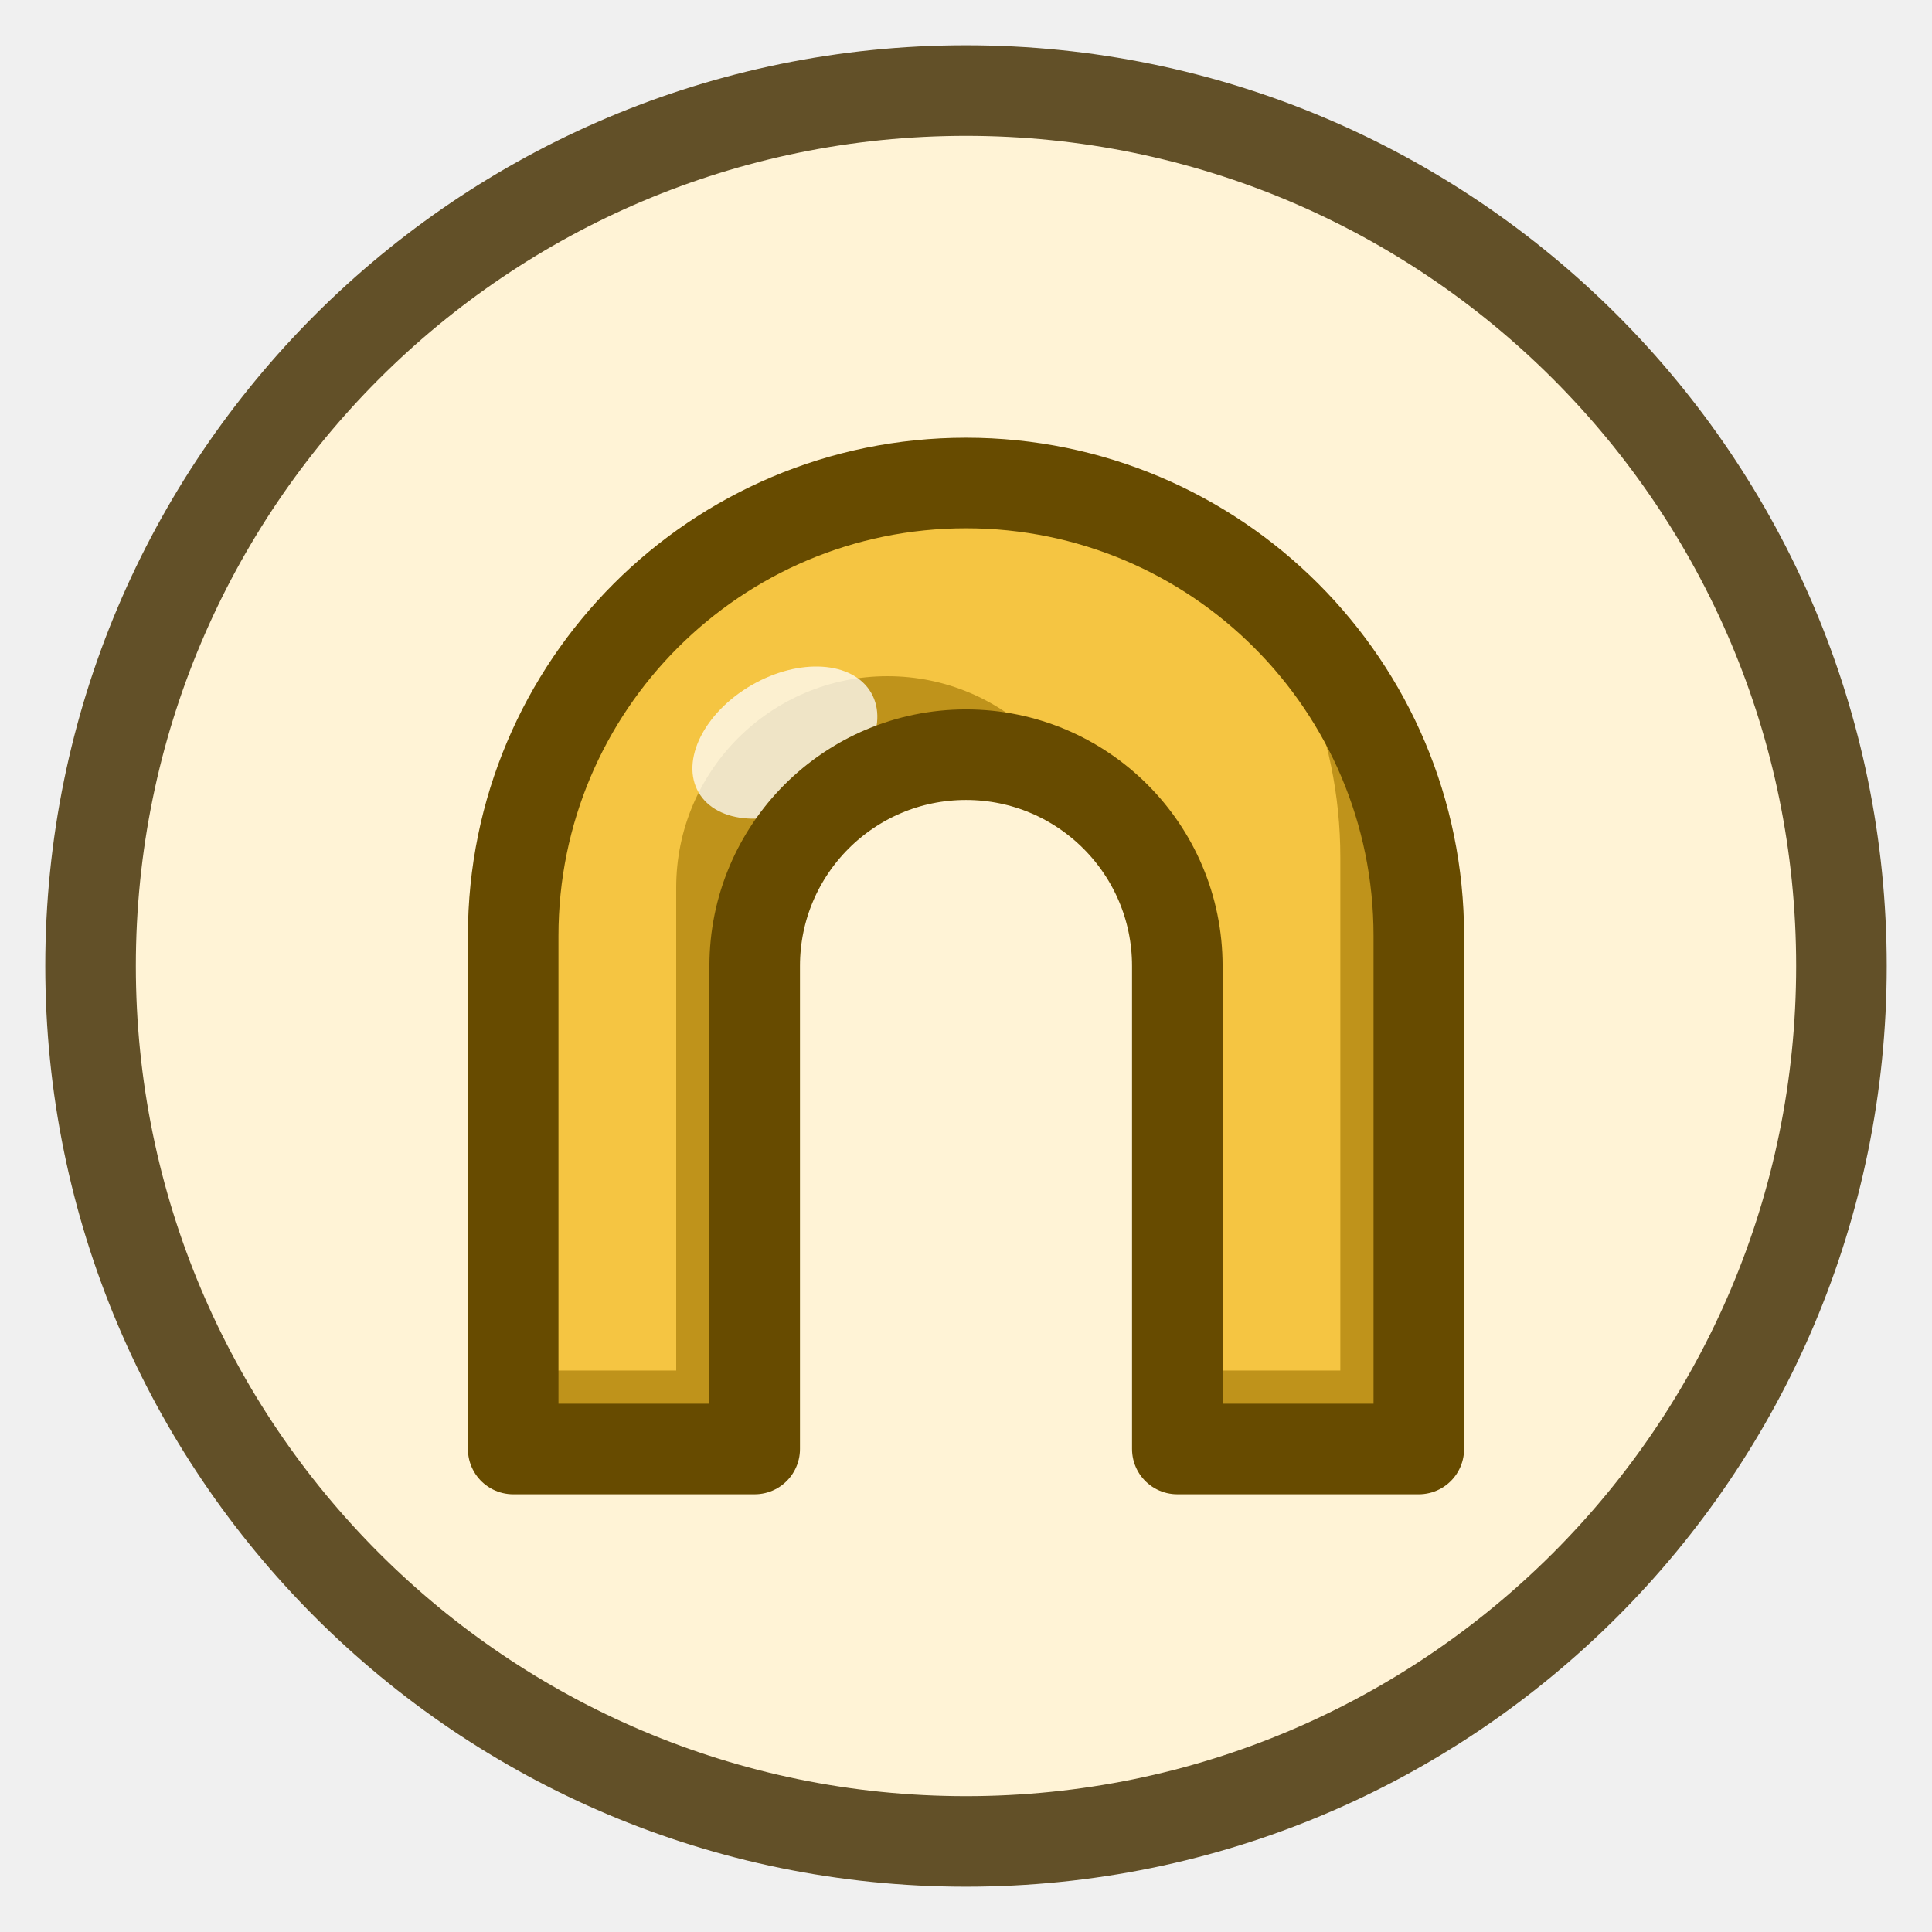
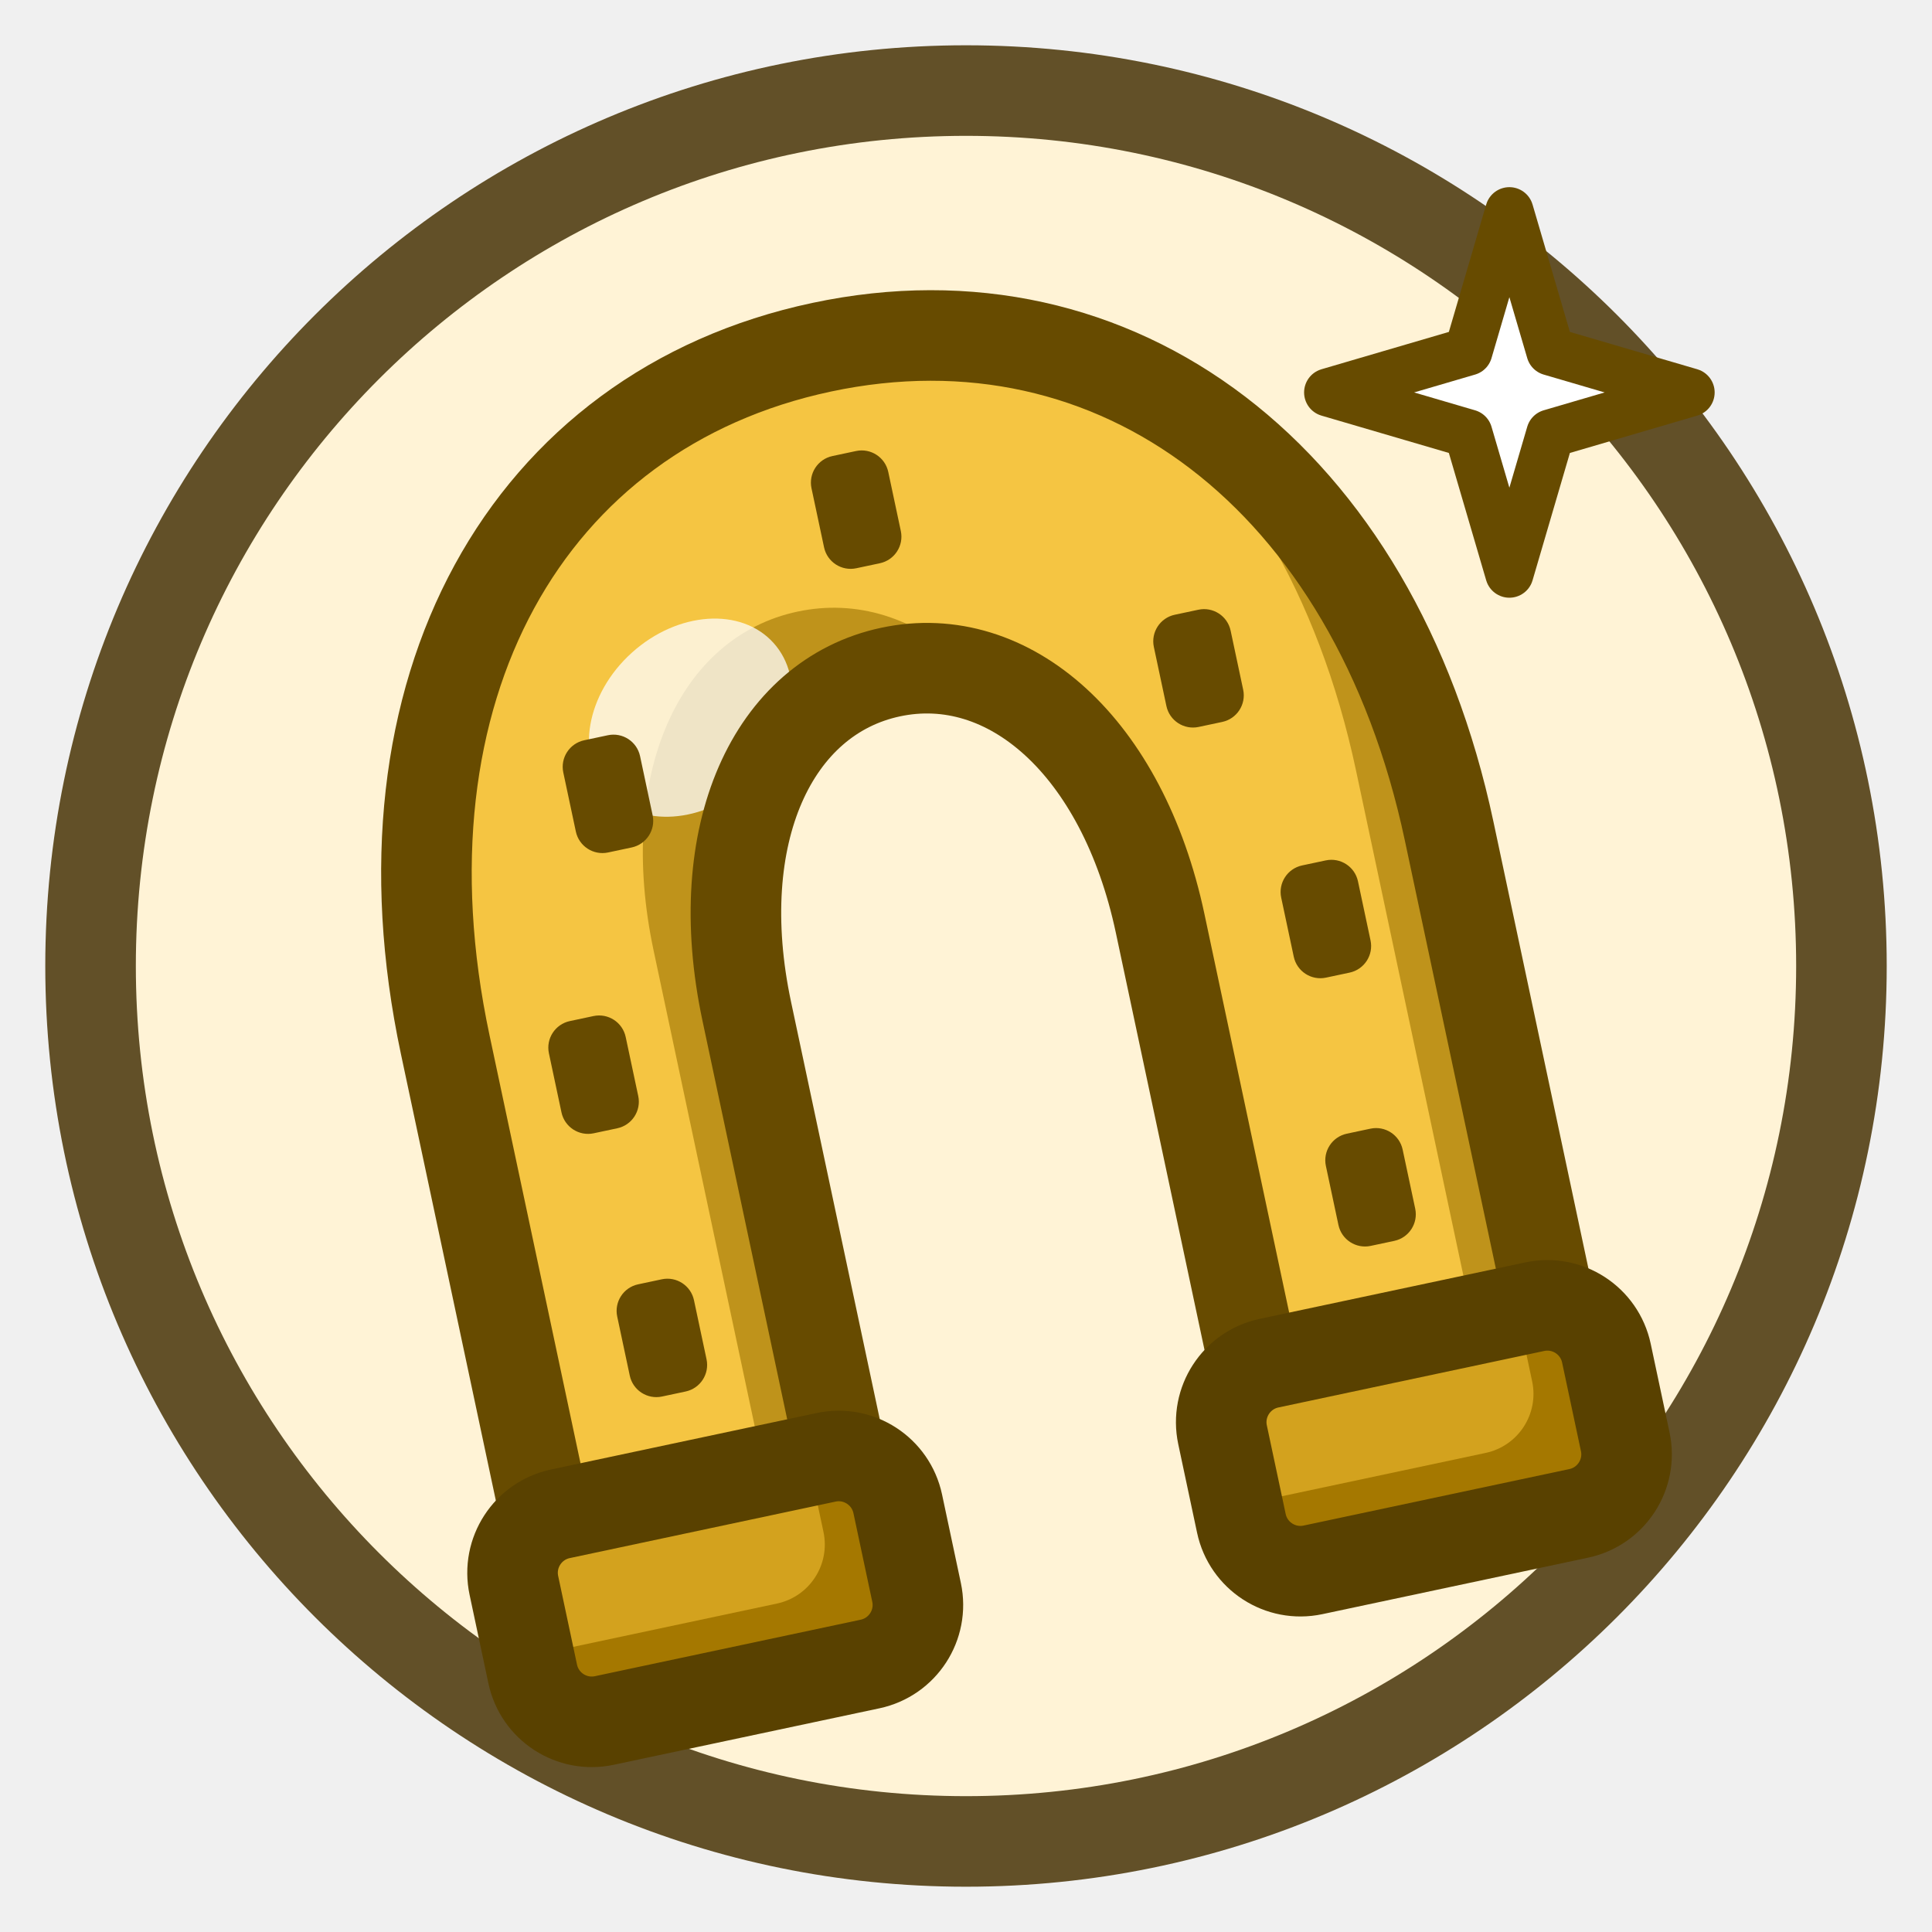
<svg xmlns="http://www.w3.org/2000/svg" width="64" height="64" viewBox="0 0 64 64">
  <circle cx="32" cy="32" r="29" fill="#FFF3D6" />
  <circle cx="32" cy="32" r="29" fill="none" stroke="#625028" stroke-width="3.0" />
-   <clipPath id="reel_horseshoe_c1">
-     <path d="M17,48 V31 A15,15 0 0 1 47,31 V48 H39 V32 A7,7 0 0 0 25,32 V48 Z" />
+   <g transform="rotate(-12 32 34)">
+     <clipPath id="reel_horseshoe_c1">
+       <path d="M15,52 V31 C15,19 22,11 32,11 C42,11 49,19 49,31 V52 H39 V32 C39,26 36,22 32,22 C28,22 25,26 25,32 V52 Z" />
+     </clipPath>
+     <path d="M15,52 V31 C15,19 22,11 32,11 C42,11 49,19 49,31 V52 H39 V32 C39,26 36,22 32,22 C28,22 25,26 25,32 V52 Z" fill="#BF931B" />
+     <g clip-path="url(#reel_horseshoe_c1)">
+       <path d="M15,52 V31 C15,19 22,11 32,11 C42,11 49,19 49,31 V52 H39 V32 C39,26 36,22 32,22 C28,22 25,26 25,32 V52 Z" fill="#F5C542" transform="translate(-2.6,-2.6)" />
+     </g>
+     <g clip-path="url(#reel_horseshoe_c1)">
+       <ellipse cx="25.2" cy="22.1" rx="3.7" ry="2.9" fill="#FFFFFF" fill-opacity="0.75" transform="rotate(-30 25.2 22.1)" />
+     </g>
+     <path d="M15,52 V31 C15,19 22,11 32,11 C42,11 49,19 49,31 V52 H39 V32 C39,26 36,22 32,22 C28,22 25,26 25,32 V52 Z" fill="none" stroke="#674B00" stroke-width="3.0" stroke-linejoin="round" />
+     <clipPath id="reel_horseshoe_c2">
+       <path d="M15.5,47 h9 a2,2 0 0 1 2,2 v3 a2,2 0 0 1 -2,2 h-9 a2,2 0 0 1 -2,-2 v-3 a2,2 0 0 1 2,-2 Z" />
+     </clipPath>
+     <path d="M15.5,47 h9 a2,2 0 0 1 2,2 v3 a2,2 0 0 1 -2,2 h-9 a2,2 0 0 1 -2,-2 v-3 a2,2 0 0 1 2,-2 Z" fill="#A57800" />
+     <g clip-path="url(#reel_horseshoe_c2)">
+       <path d="M15.5,47 h9 a2,2 0 0 1 2,2 v3 a2,2 0 0 1 -2,2 h-9 a2,2 0 0 1 -2,-2 v-3 a2,2 0 0 1 2,-2 Z" fill="#D3A21E" transform="translate(-2.6,-2.6)" />
+     </g>
+     <path d="M15.5,47 h9 a2,2 0 0 1 2,2 v3 a2,2 0 0 1 -2,2 h-9 a2,2 0 0 1 -2,-2 v-3 a2,2 0 0 1 2,-2 Z" fill="none" stroke="#594100" stroke-width="3.0" stroke-linejoin="round" />
+     <clipPath id="reel_horseshoe_c3">
+       <path d="M39.5,47 h9 a2,2 0 0 1 2,2 v3 a2,2 0 0 1 -2,2 h-9 a2,2 0 0 1 -2,-2 v-3 a2,2 0 0 1 2,-2 Z" />
+     </clipPath>
+     <path d="M39.5,47 h9 a2,2 0 0 1 2,2 v3 a2,2 0 0 1 -2,2 h-9 a2,2 0 0 1 -2,-2 v-3 a2,2 0 0 1 2,-2 Z" fill="#A57800" />
+     <g clip-path="url(#reel_horseshoe_c3)">
+       <path d="M39.5,47 h9 a2,2 0 0 1 2,2 v3 a2,2 0 0 1 -2,2 h-9 a2,2 0 0 1 -2,-2 v-3 a2,2 0 0 1 2,-2 Z" fill="#D3A21E" transform="translate(-2.6,-2.6)" />
+     </g>
+     <path d="M39.5,47 h9 a2,2 0 0 1 2,2 v3 a2,2 0 0 1 -2,2 h-9 a2,2 0 0 1 -2,-2 v-3 a2,2 0 0 1 2,-2 Z" fill="none" stroke="#594100" stroke-width="3.0" stroke-linejoin="round" />
+     <rect x="18.7" y="40.1" width="2.6" height="3.8" rx="0.9" fill="#674B00" />
+     <rect x="18.3" y="31.1" width="2.6" height="3.8" rx="0.9" fill="#674B00" />
+     <rect x="20.7" y="22.1" width="2.6" height="3.8" rx="0.9" fill="#674B00" />
+     <rect x="30.7" y="14.6" width="2.6" height="3.8" rx="0.9" fill="#674B00" />
+     <rect x="40.7" y="22.1" width="2.6" height="3.8" rx="0.9" fill="#674B00" />
+     <rect x="43.1" y="31.1" width="2.6" height="3.8" rx="0.9" fill="#674B00" />
+     <rect x="42.7" y="40.1" width="2.6" height="3.8" rx="0.9" fill="#674B00" />
+   </g>
+   <clipPath id="reel_horseshoe_c4">
+     <path d="M50,7 L51.36,11.64 L56,13 L51.36,14.36 L50,19 L48.64,14.36 L44,13 L48.64,11.64 Z" />
  </clipPath>
-   <path d="M17,48 V31 A15,15 0 0 1 47,31 V48 H39 V32 A7,7 0 0 0 25,32 V48 Z" fill="#BF931B" />
-   <g clip-path="url(#reel_horseshoe_c1)">
-     <path d="M17,48 V31 A15,15 0 0 1 47,31 V48 H39 V32 A7,7 0 0 0 25,32 V48 Z" fill="#F5C542" transform="translate(-2.6,-2.6)" />
-   </g>
-   <g clip-path="url(#reel_horseshoe_c1)">
-     <ellipse cx="26.0" cy="24.6" rx="3.3" ry="2.2" fill="#FFFFFF" fill-opacity="0.75" transform="rotate(-30 26.0 24.6)" />
-   </g>
-   <path d="M17,48 V31 A15,15 0 0 1 47,31 V48 H39 V32 A7,7 0 0 0 25,32 V48 Z" fill="none" stroke="#674B00" stroke-width="3.0" stroke-linejoin="round" />
+   <path d="M50,7 L51.36,11.64 L56,13 L51.36,14.36 L50,19 L48.64,14.36 L44,13 L48.64,11.64 Z" fill="#FFFFFF" />
+   <path d="M50,7 L51.36,11.64 L56,13 L51.36,14.36 L50,19 L48.64,14.36 L44,13 L48.64,11.64 Z" fill="none" stroke="#674B00" stroke-width="1.6" stroke-linejoin="round" />
</svg>
